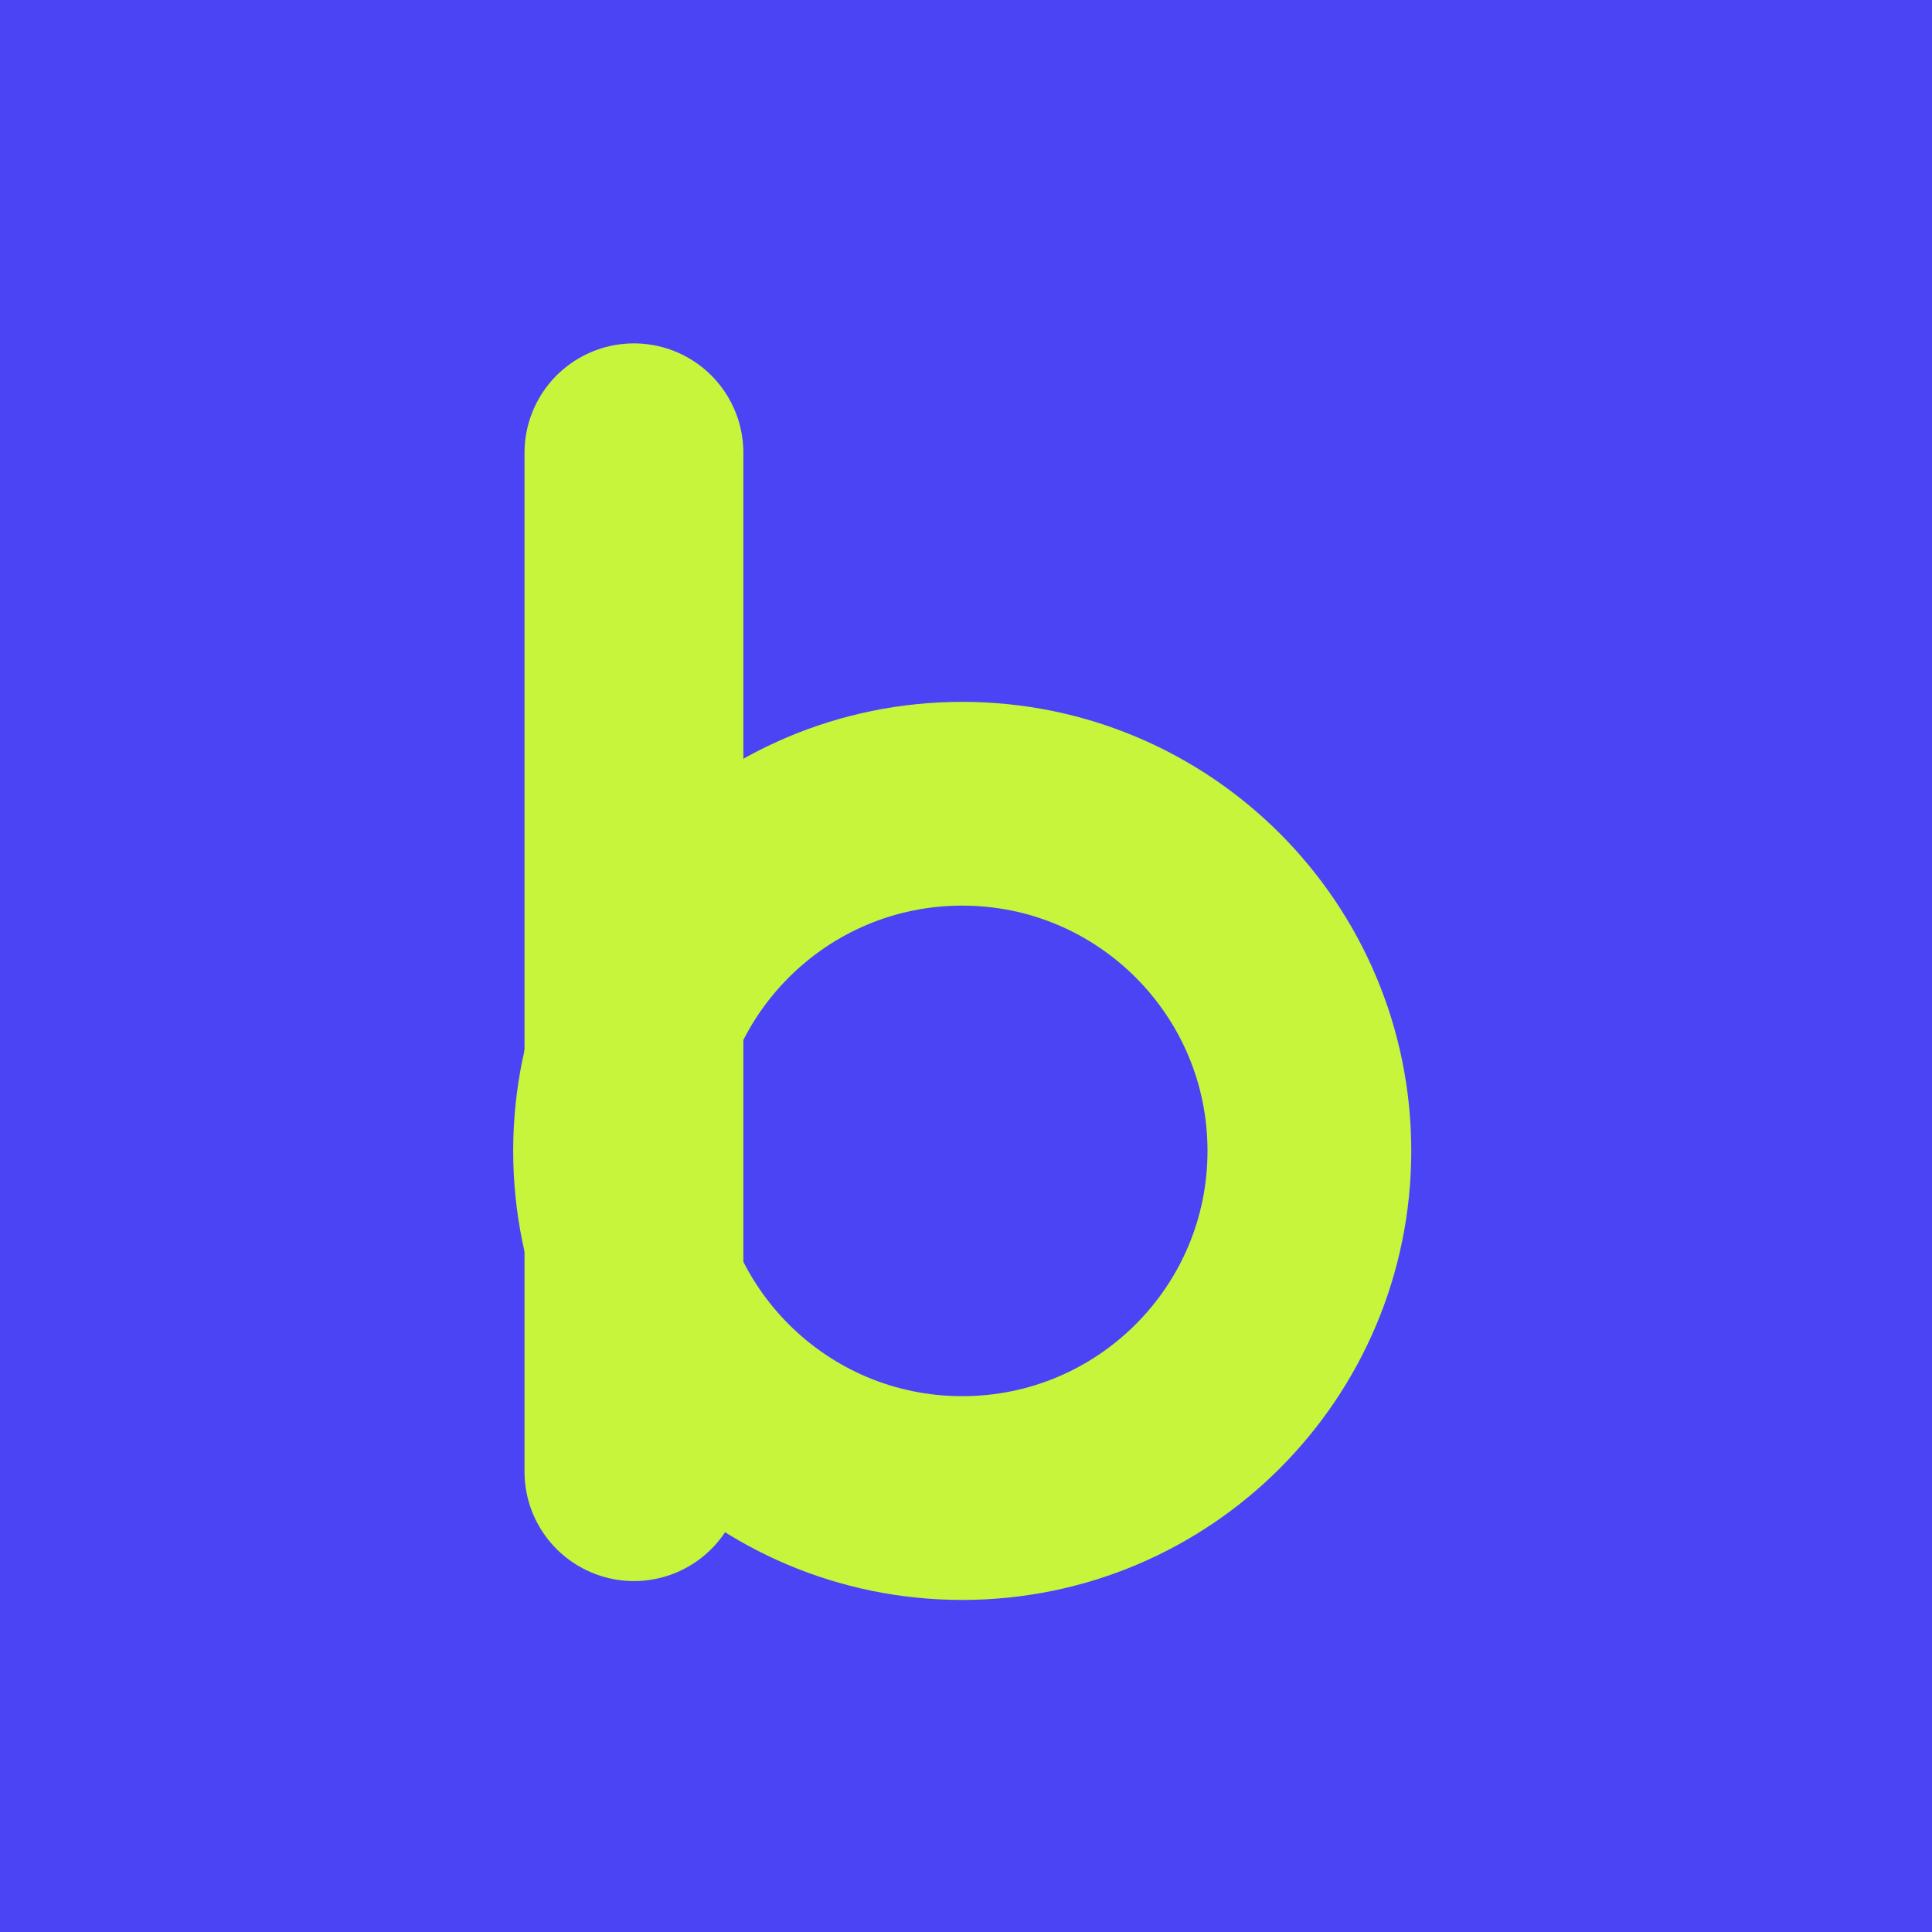
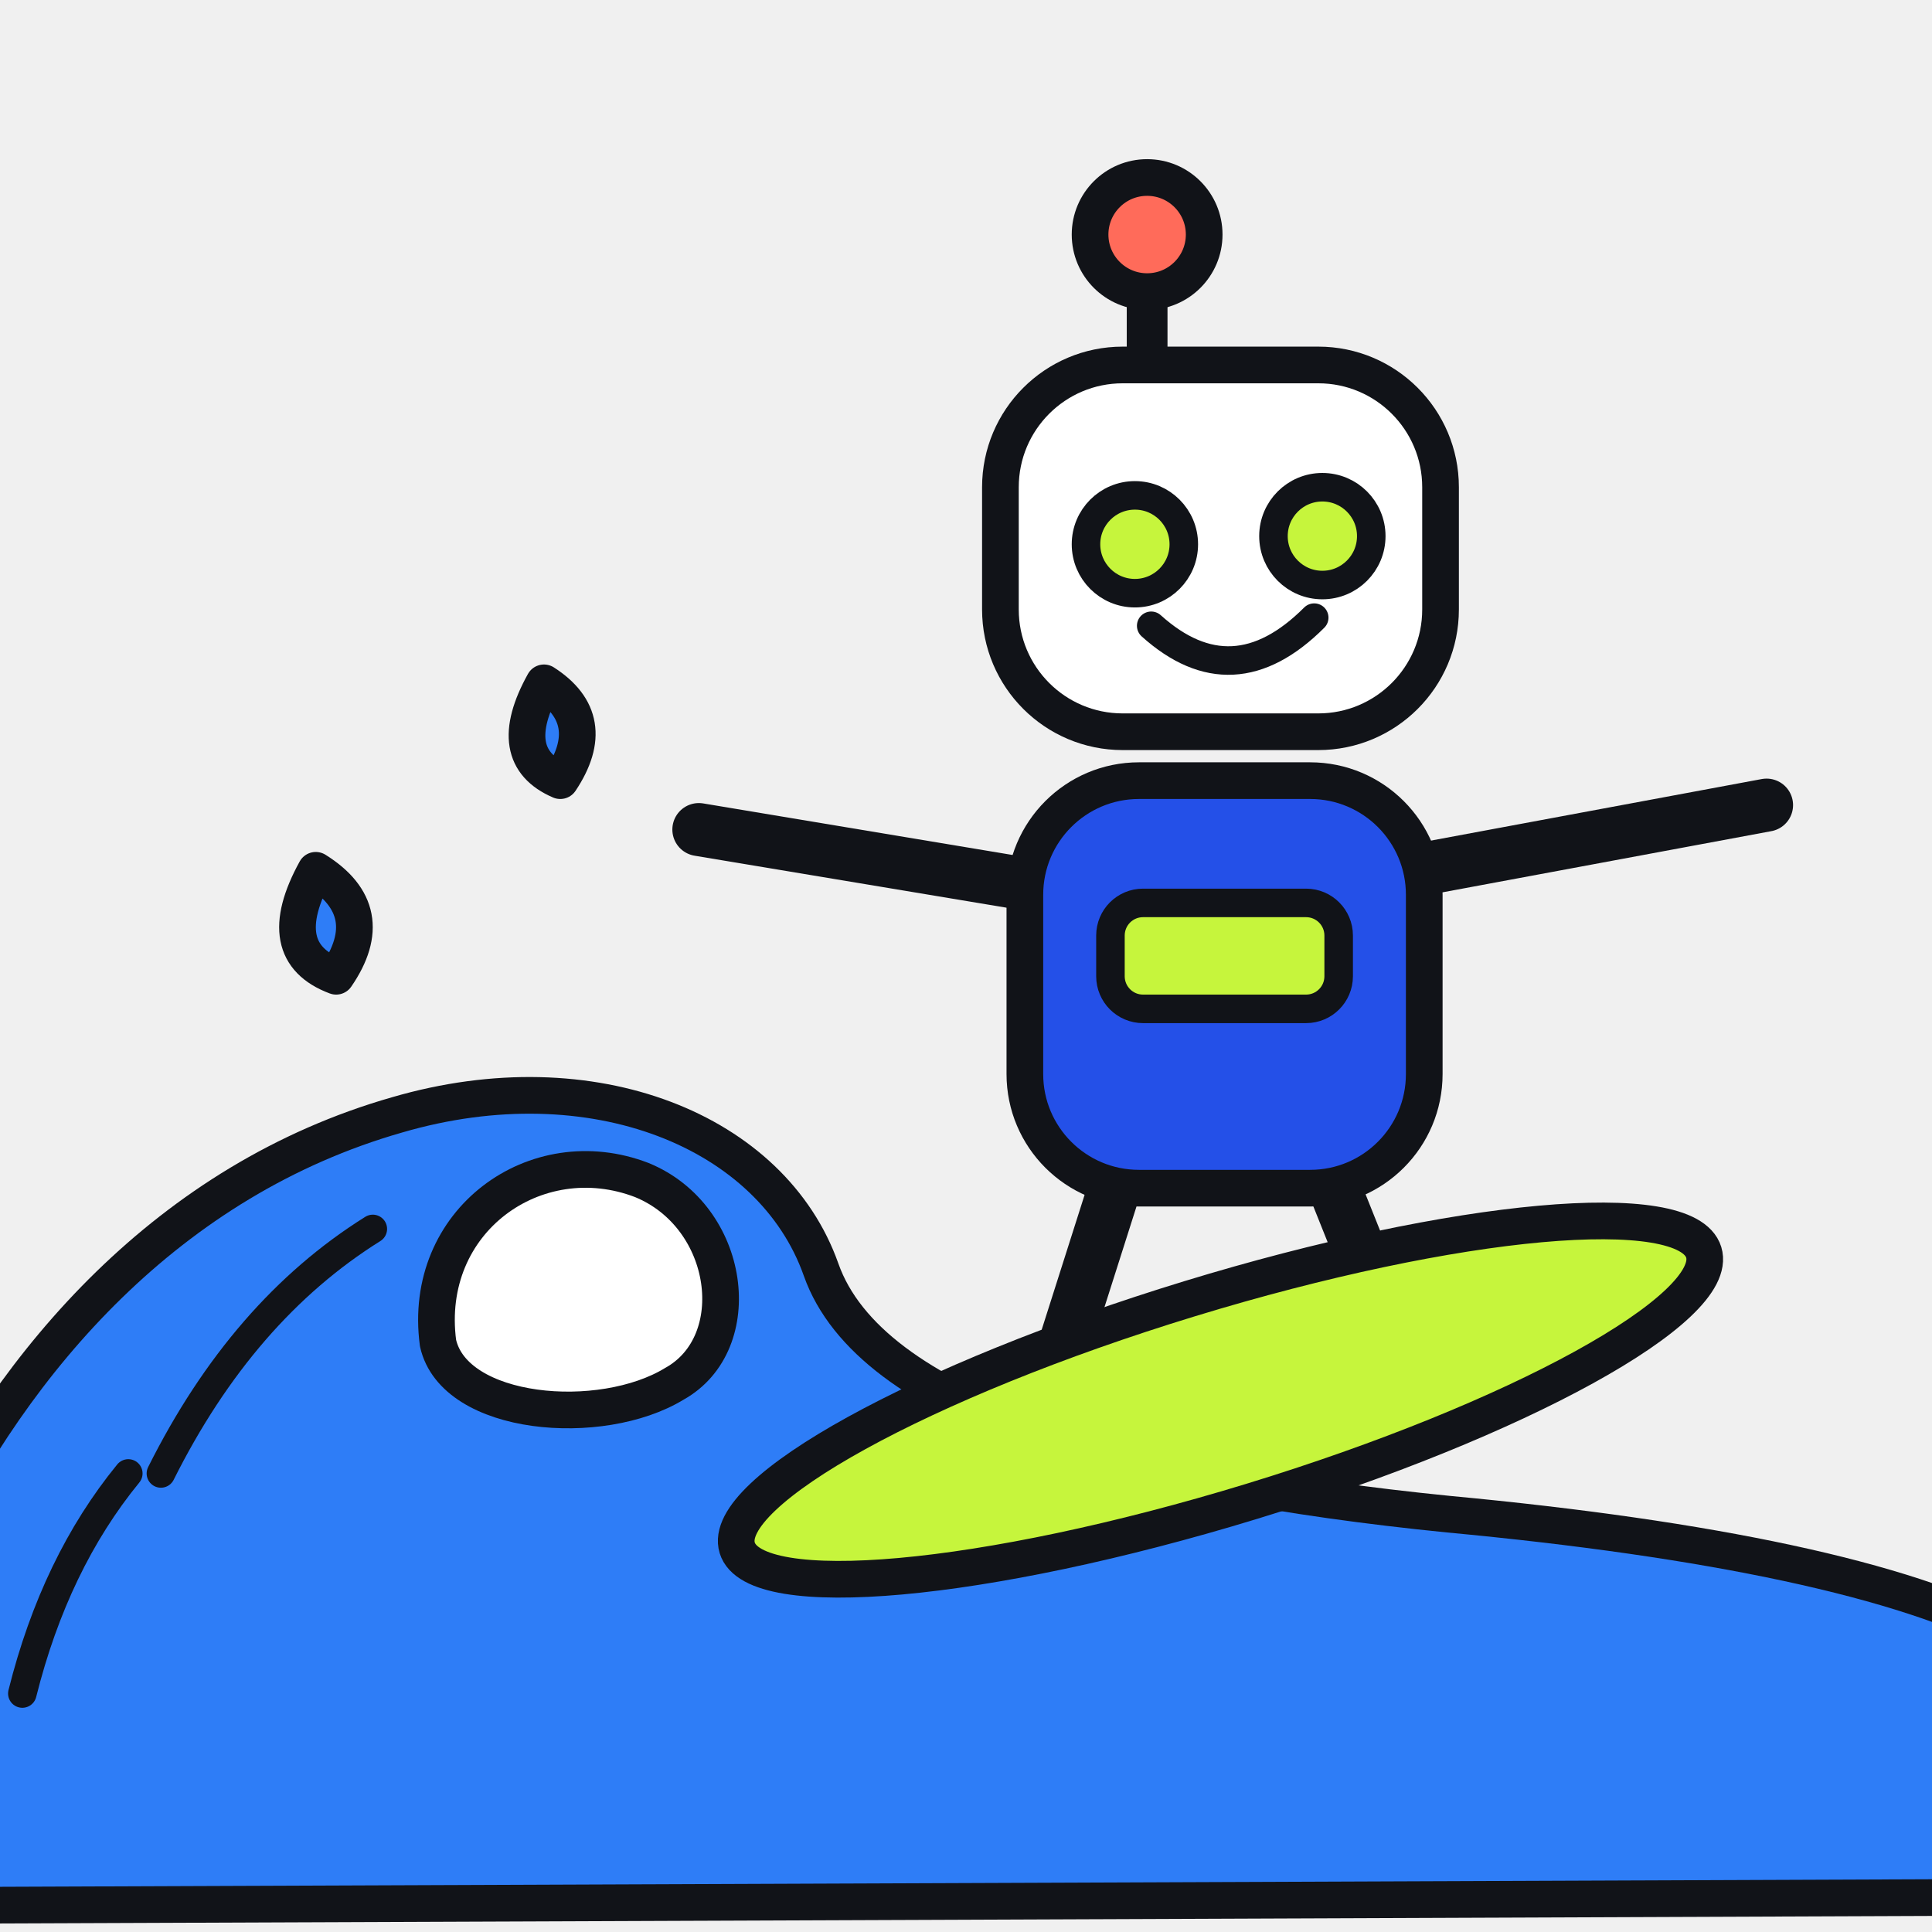
- <svg xmlns="http://www.w3.org/2000/svg" version="1.2" baseProfile="tiny-ps" width="512" height="512" viewBox="0 0 512 512">
-   <rect width="512" height="512" fill="#4B44F5" />
-   <path d="M168 120V390" fill="none" stroke="#C6F53C" stroke-width="58" stroke-linecap="round" />
-   <circle cx="255" cy="305" r="92" fill="none" stroke="#C6F53C" stroke-width="54" />
+ <svg xmlns="http://www.w3.org/2000/svg" version="1.2" baseProfile="tiny-ps" viewBox="0 0 512 512" width="512" height="512">
+   <g transform="translate(-20 -48) scale(1.08)">
+     <g fill="none" stroke="#111318" stroke-width="9" stroke-linecap="round" stroke-linejoin="round">
+       <path d="M96 258q16 10 5 26q-16-6-5-26z" fill="#2E7DF7" />
+       <path d="M152 212q14 9 4 24q-14-6-4-24z" fill="#2E7DF7" />
+       <path d="M0 512V424C22 378 60 334 116 318c48-14 92 4 104 38c12 34 74 52 154 60c64 6 112 16 138 30v64Z" fill="#2E7DF7" />
+       <path d="M126 374c-4-30 24-50 50-40c22 9 26 40 8 50c-18 11-54 8-58-10z" fill="#FFFFFF" />
+       <path d="M58 406q20-40 52-60" stroke-width="7" />
+       <path d="M24 460q8-32 26-54" stroke-width="7" />
+       <path d="M292 336l-14 44" stroke-width="13" />
+       <path d="M346 336l16 40" stroke-width="13" />
+       <g transform="rotate(-17 318 388)">
+         <ellipse cx="318" cy="388" rx="124" ry="26" fill="#C6F53C" />
+       </g>
+       <path d="M300 136v-20" stroke-width="10" />
+       <circle cx="300" cy="102" r="14" fill="#FF6B5A" />
+       <path d="M274 262l-84-14" stroke-width="13" />
+       <path d="M366 258l86-16" stroke-width="13" />
+       <rect x="270" y="236" width="98" height="100" rx="28" fill="#2450E8" />
+       <rect x="291" y="266" width="56" height="26" rx="8" fill="#C6F53C" stroke-width="7" />
+       <rect x="264" y="134" width="108" height="90" rx="30" fill="#FFFFFF" />
+       <circle cx="297" cy="178" r="12" fill="#C6F53C" stroke-width="7" />
+       <circle cx="343" cy="176" r="12" fill="#C6F53C" stroke-width="7" />
+       <path d="M301 198q20 18 40-2" stroke-width="7" />
+     </g>
+   </g>
</svg>
